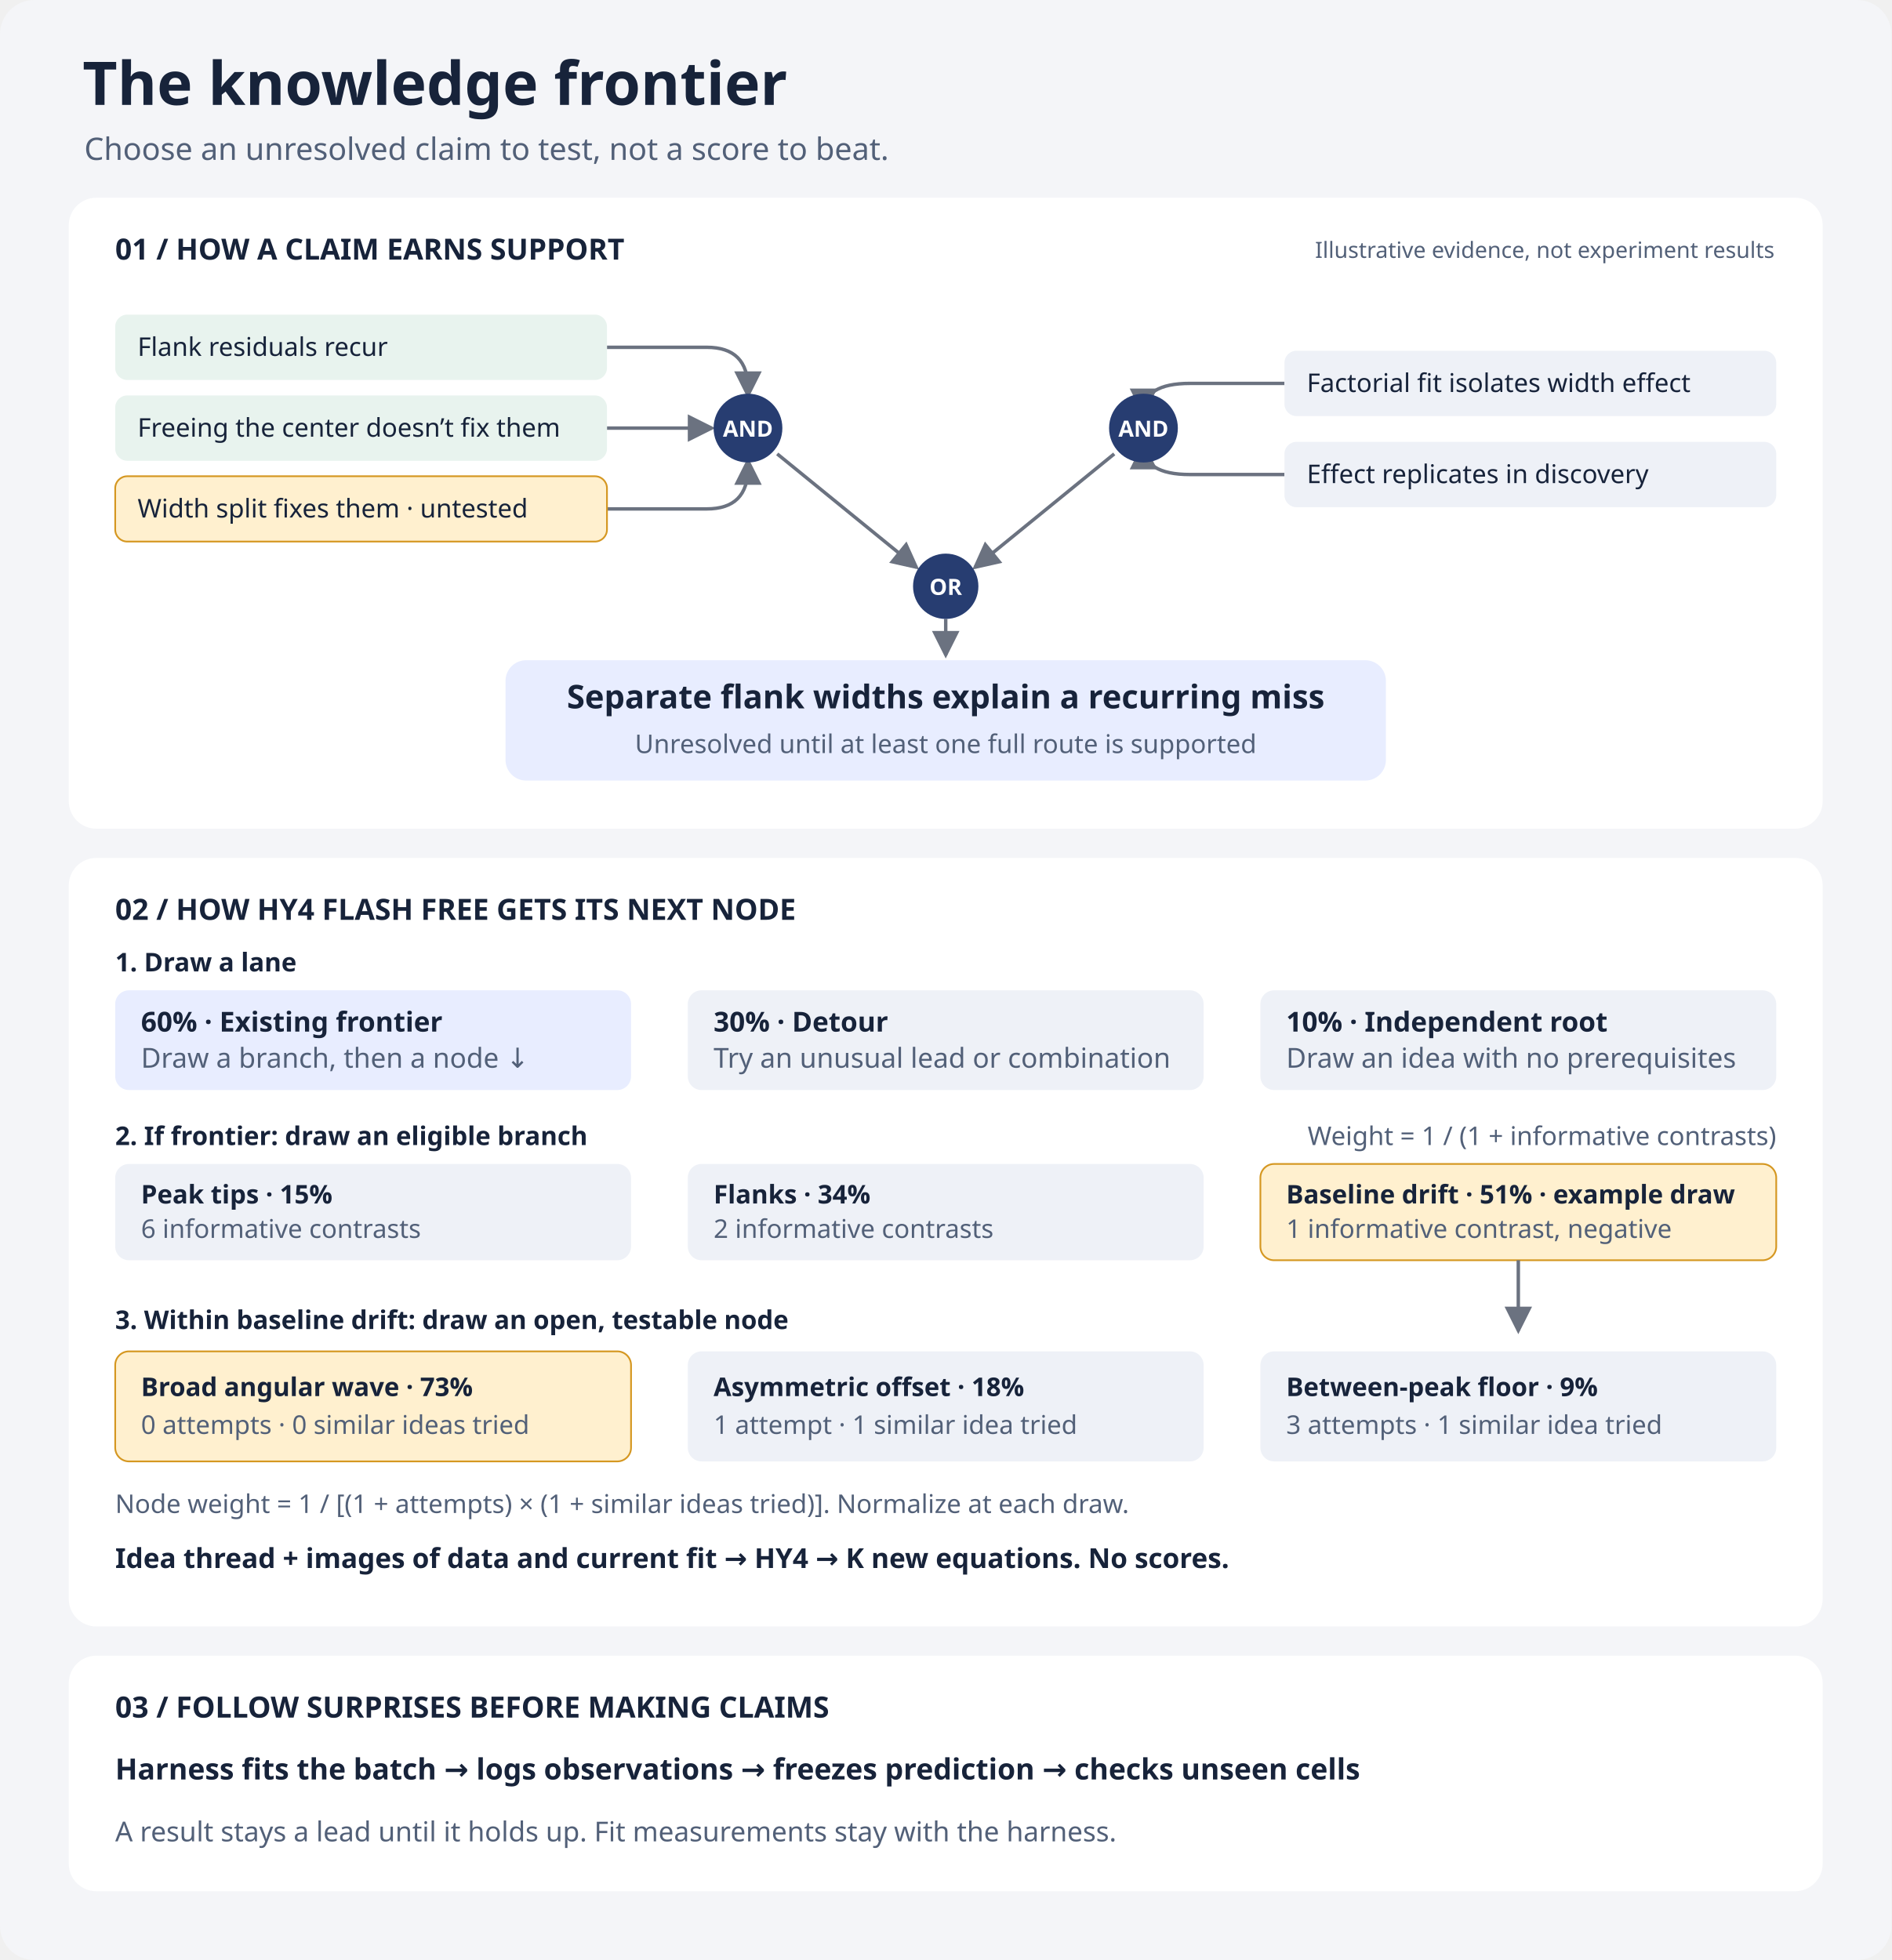
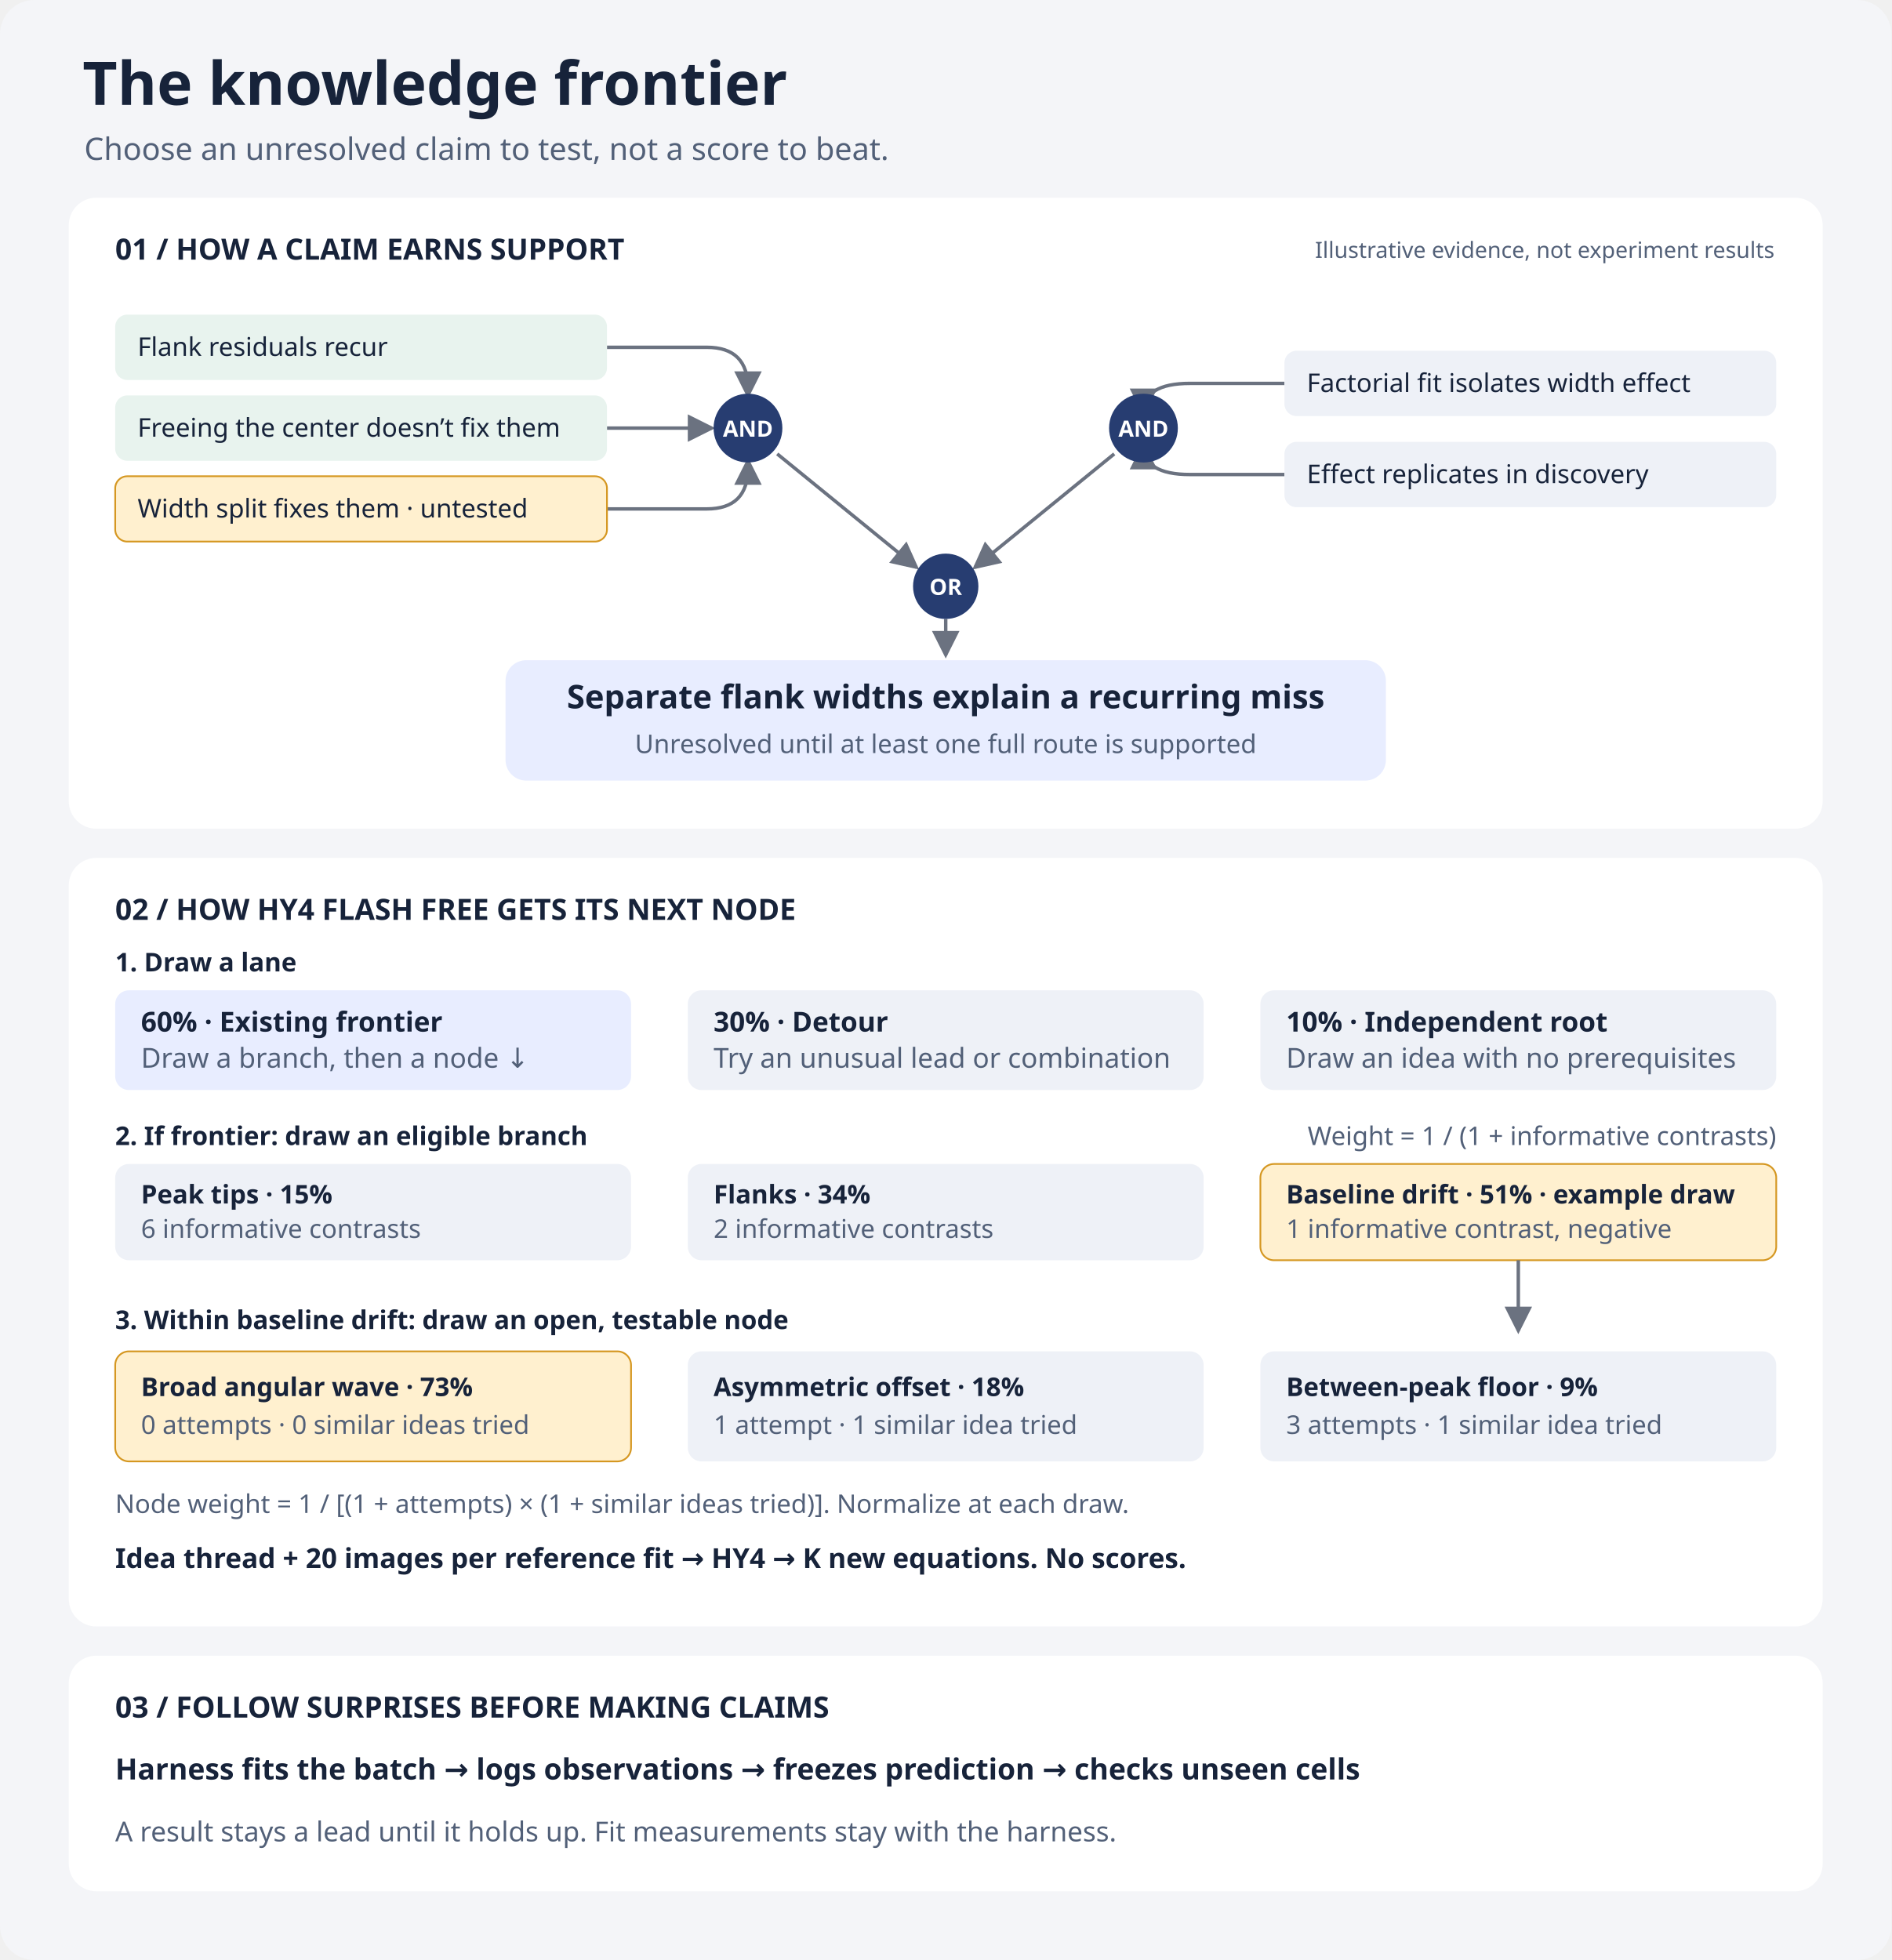
<svg xmlns="http://www.w3.org/2000/svg" width="1100" height="1140" viewBox="0 0 1100 1140" role="img" aria-labelledby="title desc">
  <defs>
    <marker id="arrow" markerWidth="8" markerHeight="8" refX="7" refY="4" orient="auto">
      <path d="M0 0L8 4L0 8Z" fill="#6b7280" />
    </marker>
  </defs>
  <rect width="1100" height="1140" rx="20" fill="#f4f5f8" />
  <g font-family="system-ui, sans-serif" fill="#17233a">
    <text x="48" y="61" font-size="35" font-weight="750">The knowledge frontier</text>
    <text x="49" y="93" font-size="18" fill="#526078">Choose an unresolved claim to test, not a score to beat.</text>
    <rect x="40" y="115" width="1020" height="367" rx="16" fill="white" />
    <text x="67" y="151" font-size="17" font-weight="700">01 / HOW A CLAIM EARNS SUPPORT</text>
    <text x="1032" y="150" text-anchor="end" font-size="13" fill="#526078">Illustrative evidence, not experiment results</text>
    <g fill="none" stroke="#6b7280" stroke-width="2" marker-end="url(#arrow)">
      <path d="M353 202H411Q435 202 435 226V230" />
      <path d="M353 249H414" />
      <path d="M353 296H411Q435 296 435 272V268" />
      <path d="M747 223H692Q665 223 665 240" />
      <path d="M747 276H692Q665 276 665 259" />
      <path d="M452 264L533 330" />
      <path d="M648 264L567 330" />
      <path d="M550 360V381" />
    </g>
    <g font-size="15">
      <rect x="67" y="183" width="286" height="38" rx="7" fill="#e8f3ee" />
      <text x="80" y="207">Flank residuals recur</text>
      <rect x="67" y="230" width="286" height="38" rx="7" fill="#e8f3ee" />
      <text x="80" y="254">Freeing the center doesn’t fix them</text>
      <rect x="67" y="277" width="286" height="38" rx="7" fill="#fff0cf" stroke="#d59721" />
      <text x="80" y="301">Width split fixes them · untested</text>
      <rect x="747" y="204" width="286" height="38" rx="7" fill="#eef1f7" />
      <text x="760" y="228">Factorial fit isolates width effect</text>
      <rect x="747" y="257" width="286" height="38" rx="7" fill="#eef1f7" />
      <text x="760" y="281">Effect replicates in discovery</text>
    </g>
    <g font-size="13" text-anchor="middle" font-weight="750">
      <circle cx="435" cy="249" r="20" fill="#273d71" />
      <text x="435" y="254" fill="white">AND</text>
      <circle cx="665" cy="249" r="20" fill="#273d71" />
      <text x="665" y="254" fill="white">AND</text>
      <circle cx="550" cy="341" r="19" fill="#273d71" />
      <text x="550" y="346" fill="white">OR</text>
    </g>
    <rect x="294" y="384" width="512" height="70" rx="12" fill="#e8edff" />
    <text x="550" y="412" text-anchor="middle" font-size="19" font-weight="700">Separate flank widths explain a recurring miss</text>
    <text x="550" y="438" text-anchor="middle" font-size="15" fill="#526078">Unresolved until at least one full route is supported</text>
    <rect x="40" y="499" width="1020" height="447" rx="16" fill="white" />
    <text x="67" y="535" font-size="17" font-weight="700">02 / HOW HY4 FLASH FREE GETS ITS NEXT NODE</text>
    <text x="67" y="565" font-size="15" font-weight="700">1. Draw a lane</text>
    <g font-size="16">
      <rect x="67" y="576" width="300" height="58" rx="8" fill="#e8edff" />
      <text x="82" y="600" font-weight="700">60% · Existing frontier</text>
      <text x="82" y="621" fill="#526078">Draw a branch, then a node ↓</text>
      <rect x="400" y="576" width="300" height="58" rx="8" fill="#eef1f7" />
      <text x="415" y="600" font-weight="700">30% · Detour</text>
      <text x="415" y="621" fill="#526078">Try an unusual lead or combination</text>
      <rect x="733" y="576" width="300" height="58" rx="8" fill="#eef1f7" />
      <text x="748" y="600" font-weight="700">10% · Independent root</text>
      <text x="748" y="621" fill="#526078">Draw an idea with no prerequisites</text>
    </g>
    <text x="67" y="666" font-size="15" font-weight="700">2. If frontier: draw an eligible branch</text>
    <text x="1033" y="666" text-anchor="end" font-size="15" fill="#526078">Weight = 1 / (1 + informative contrasts)</text>
    <g font-size="15">
      <rect x="67" y="677" width="300" height="56" rx="8" fill="#eef1f7" />
      <text x="82" y="700" font-weight="700">Peak tips · 15%</text>
      <text x="82" y="720" fill="#526078">6 informative contrasts</text>
      <rect x="400" y="677" width="300" height="56" rx="8" fill="#eef1f7" />
      <text x="415" y="700" font-weight="700">Flanks · 34%</text>
      <text x="415" y="720" fill="#526078">2 informative contrasts</text>
      <rect x="733" y="677" width="300" height="56" rx="8" fill="#fff0cf" stroke="#d59721" />
      <text x="748" y="700" font-weight="700">Baseline drift · 51% · example draw</text>
      <text x="748" y="720" fill="#526078">1 informative contrast, negative</text>
    </g>
    <path d="M883 733V774" stroke="#6b7280" stroke-width="2" marker-end="url(#arrow)" />
    <text x="67" y="773" font-size="15" font-weight="700">3. Within baseline drift: draw an open, testable node</text>
    <g font-size="15">
      <rect x="67" y="786" width="300" height="64" rx="8" fill="#fff0cf" stroke="#d59721" />
      <text x="82" y="812" font-weight="700">Broad angular wave · 73%</text>
      <text x="82" y="834" fill="#526078">0 attempts · 0 similar ideas tried</text>
      <rect x="400" y="786" width="300" height="64" rx="8" fill="#eef1f7" />
      <text x="415" y="812" font-weight="700">Asymmetric offset · 18%</text>
      <text x="415" y="834" fill="#526078">1 attempt · 1 similar idea tried</text>
      <rect x="733" y="786" width="300" height="64" rx="8" fill="#eef1f7" />
      <text x="748" y="812" font-weight="700">Between-peak floor · 9%</text>
      <text x="748" y="834" fill="#526078">3 attempts · 1 similar idea tried</text>
    </g>
    <text x="67" y="880" font-size="15" fill="#526078">Node weight = 1 / [(1 + attempts) × (1 + similar ideas tried)]. Normalize at each draw.</text>
-     <text x="67" y="912" font-size="16" font-weight="700">Idea thread + images of data and current fit → HY4 → K new equations. No scores.</text>
+     <text x="67" y="912" font-size="16" font-weight="700">Idea thread + 20 images per reference fit → HY4 → K new equations. No scores.</text>
    <rect x="40" y="963" width="1020" height="137" rx="16" fill="white" />
    <text x="67" y="999" font-size="17" font-weight="700">03 / FOLLOW SURPRISES BEFORE MAKING CLAIMS</text>
    <text x="67" y="1035" font-size="17" font-weight="700">Harness fits the batch → logs observations → freezes prediction → checks unseen cells</text>
    <text x="67" y="1071" font-size="16" fill="#526078">A result stays a lead until it holds up. Fit measurements stay with the harness.</text>
  </g>
</svg>
